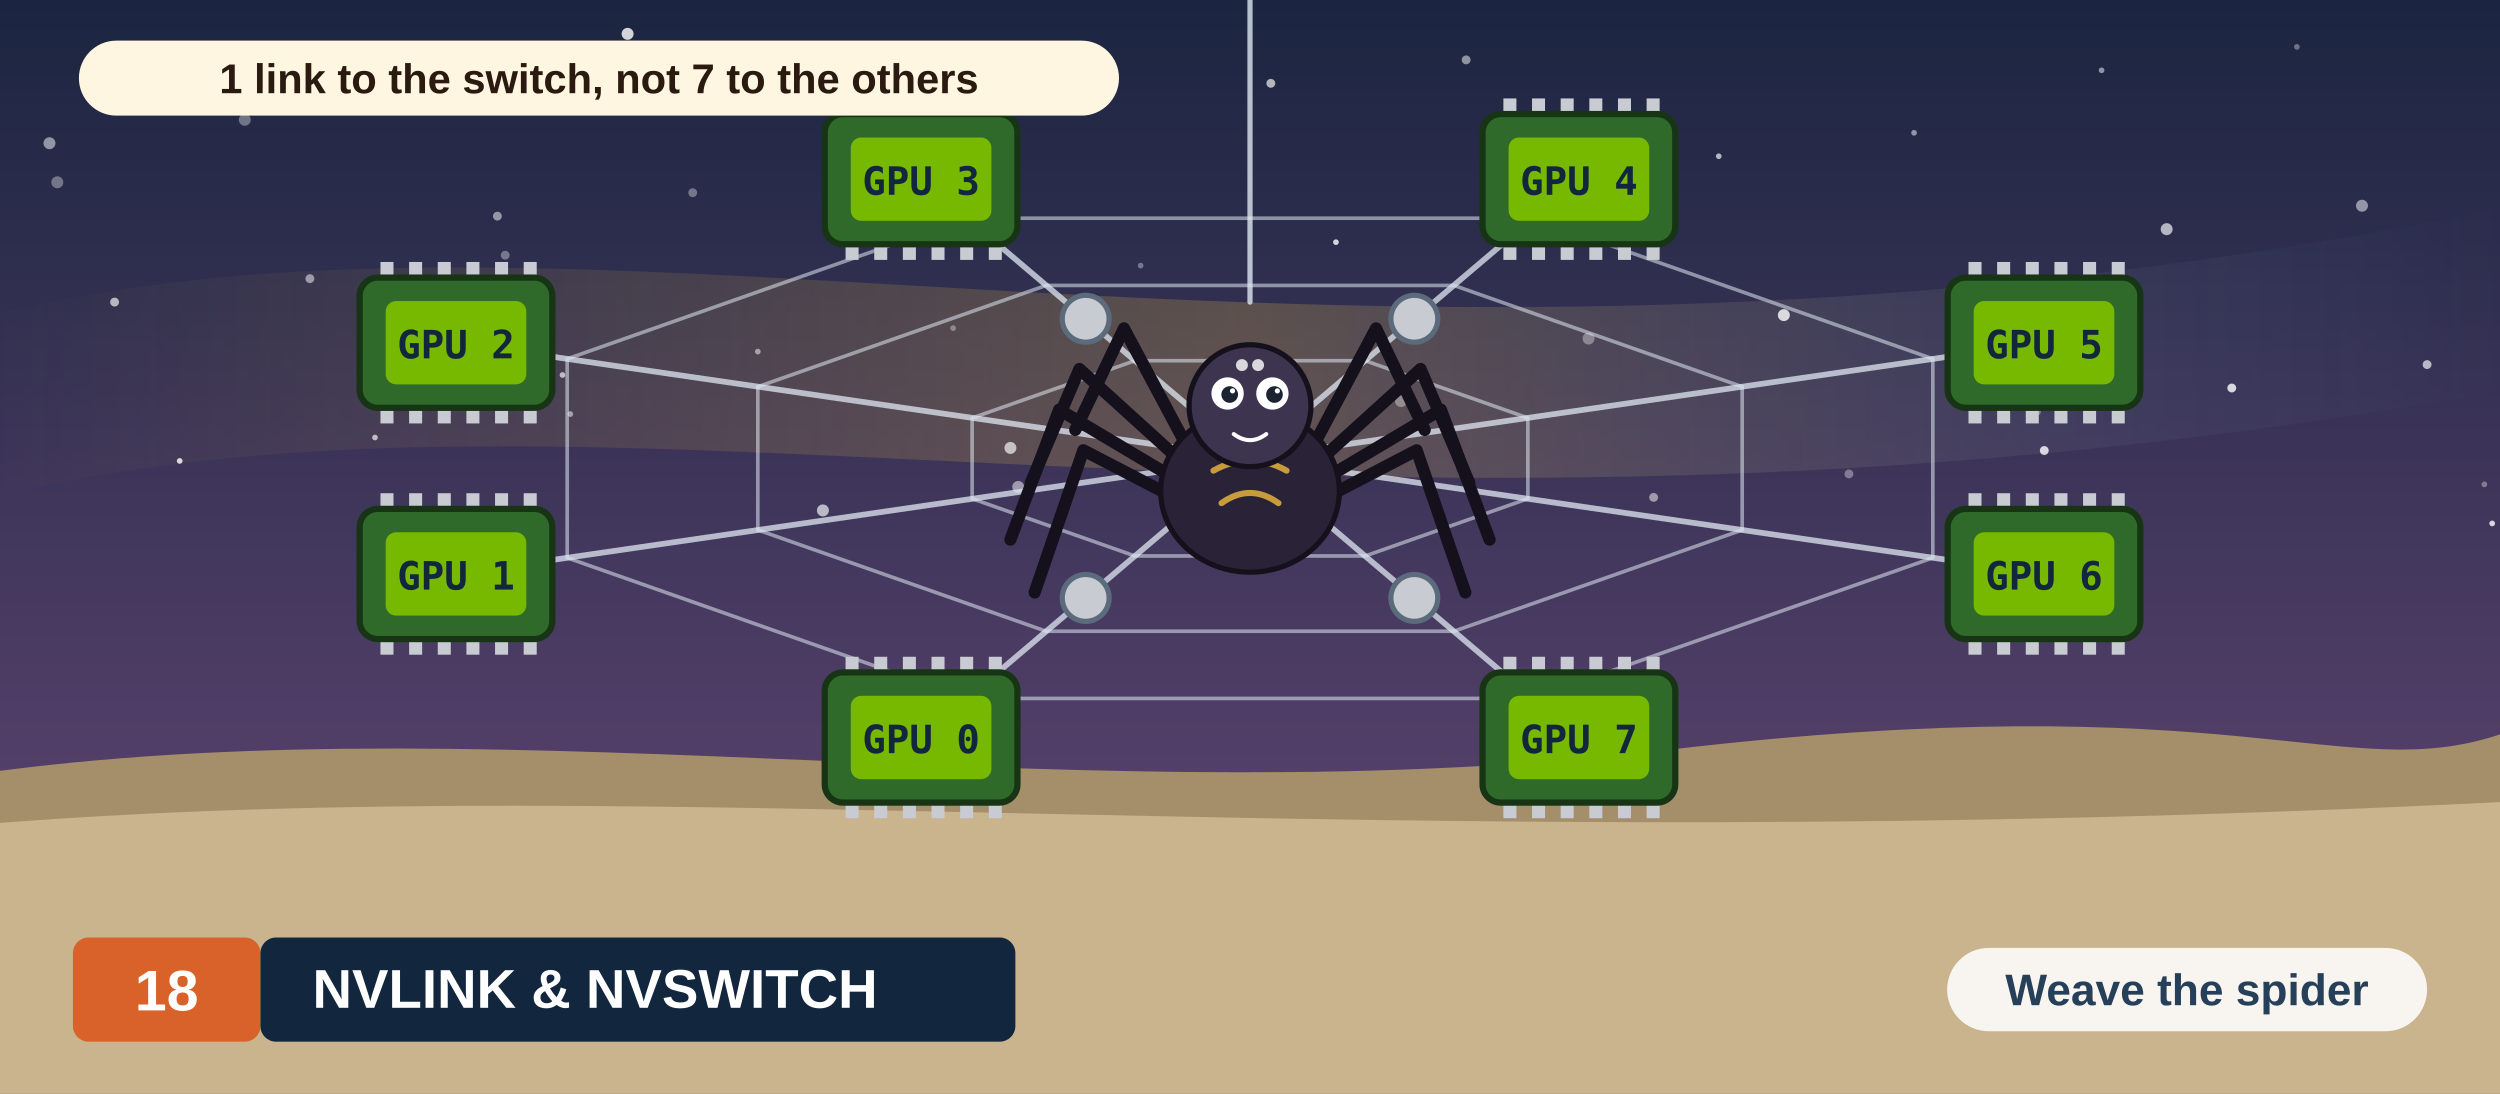
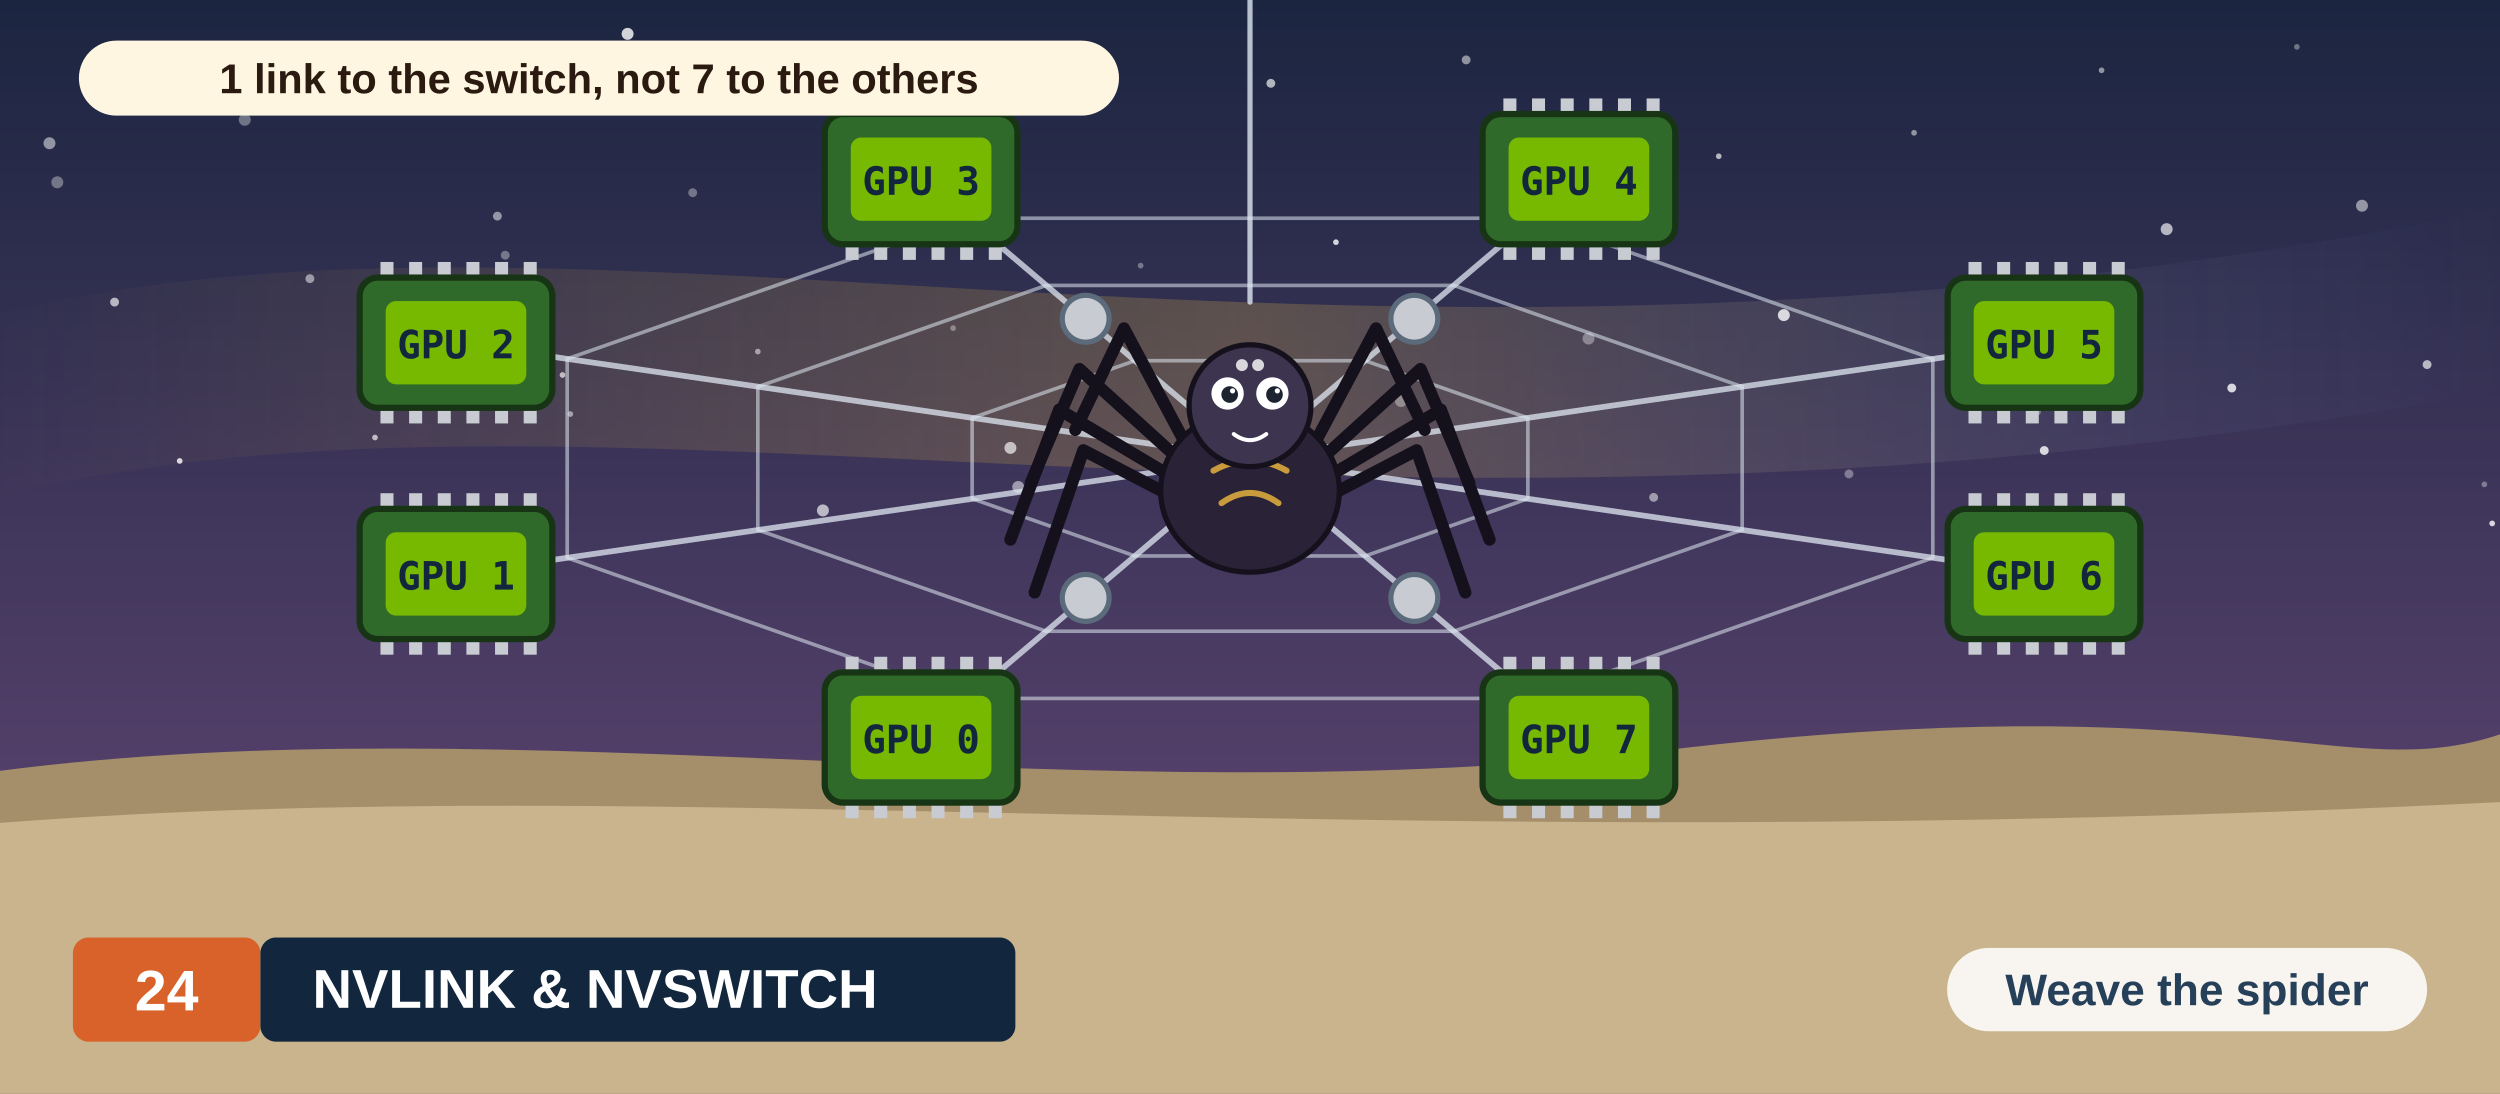
<svg xmlns="http://www.w3.org/2000/svg" viewBox="0 0 960 420" width="960" height="420" role="img" aria-label="Weave, a spider, hangs at the centre of a web strung across a night sky. 8 green GPU chips, GPU 0 to GPU 7, sit at the ends of the spokes, and every spoke runs from a chip to the hub where Weave hangs. 4 silver knots on the spokes near the hub stand for the switches. With 1 thread from each chip to the hub, every GPU reaches every other through the hub, without a separate thread for each pair. A tag reads 1 link to the switch, not 7 to the others.">
  <defs>
-     <linearGradient id="sky1" x1="0" y1="0" x2="0" y2="1">
+     <linearGradient id="sky5" x1="0" y1="0" x2="0" y2="1">
      <stop offset="0" stop-color="#1b2540" />
      <stop offset="1" stop-color="#6a4a7a" />
    </linearGradient>
-     <linearGradient id="glow2" x1="0" y1="0" x2="1" y2="0">
+     <linearGradient id="glow6" x1="0" y1="0" x2="1" y2="0">
      <stop offset="0" stop-color="#f5c542" stop-opacity="0" />
      <stop offset="0.5" stop-color="#f5c542" stop-opacity="0.22" />
      <stop offset="1" stop-color="#7aa6ff" stop-opacity="0" />
    </linearGradient>
  </defs>
-   <rect x="0.0" y="0.0" width="960.0" height="420.0" rx="0" fill="url(#sky1)" stroke="none" stroke-width="0" />
-   <path d="M0,120 C240,64 520,170 960,80 L960,150 C520,230 240,134 0,190 Z" fill="url(#glow2)" stroke="none" stroke-width="0" stroke-linecap="round" stroke-linejoin="round" />
+   <rect x="0.0" y="0.0" width="960.0" height="420.0" rx="0" fill="url(#sky5)" stroke="none" stroke-width="0" />
+   <path d="M0,120 C240,64 520,170 960,80 L960,150 C520,230 240,134 0,190 Z" fill="url(#glow6)" stroke="none" stroke-width="0" stroke-linecap="round" stroke-linejoin="round" />
  <circle cx="954.0" cy="186.0" r="1.1" fill="#ffffff" opacity="0.35" />
  <circle cx="191.0" cy="83.0" r="1.7" fill="#ffffff" opacity="0.50" />
  <circle cx="388.0" cy="172.0" r="2.3" fill="#ffffff" opacity="0.65" />
  <circle cx="585.0" cy="69.0" r="1.1" fill="#ffffff" opacity="0.80" />
  <circle cx="782.0" cy="158.0" r="1.7" fill="#ffffff" opacity="0.35" />
  <circle cx="19.0" cy="55.0" r="2.3" fill="#ffffff" opacity="0.50" />
  <circle cx="216.0" cy="144.0" r="1.1" fill="#ffffff" opacity="0.65" />
  <circle cx="413.0" cy="41.0" r="1.7" fill="#ffffff" opacity="0.80" />
  <circle cx="610.0" cy="130.0" r="2.3" fill="#ffffff" opacity="0.35" />
  <circle cx="807.0" cy="27.0" r="1.1" fill="#ffffff" opacity="0.50" />
  <circle cx="44.0" cy="116.0" r="1.7" fill="#ffffff" opacity="0.65" />
  <circle cx="241.0" cy="13.0" r="2.3" fill="#ffffff" opacity="0.80" />
  <circle cx="438.0" cy="102.0" r="1.1" fill="#ffffff" opacity="0.35" />
  <circle cx="635.0" cy="191.0" r="1.7" fill="#ffffff" opacity="0.50" />
  <circle cx="832.0" cy="88.0" r="2.3" fill="#ffffff" opacity="0.65" />
  <circle cx="69.0" cy="177.0" r="1.1" fill="#ffffff" opacity="0.80" />
  <circle cx="266.0" cy="74.0" r="1.7" fill="#ffffff" opacity="0.35" />
  <circle cx="463.0" cy="163.0" r="2.3" fill="#ffffff" opacity="0.50" />
  <circle cx="660.0" cy="60.0" r="1.1" fill="#ffffff" opacity="0.65" />
  <circle cx="857.0" cy="149.0" r="1.7" fill="#ffffff" opacity="0.80" />
  <circle cx="94.0" cy="46.0" r="2.3" fill="#ffffff" opacity="0.35" />
  <circle cx="291.0" cy="135.0" r="1.1" fill="#ffffff" opacity="0.50" />
  <circle cx="488.0" cy="32.0" r="1.7" fill="#ffffff" opacity="0.65" />
  <circle cx="685.0" cy="121.0" r="2.3" fill="#ffffff" opacity="0.80" />
  <circle cx="882.0" cy="18.0" r="1.1" fill="#ffffff" opacity="0.35" />
  <circle cx="119.0" cy="107.0" r="1.7" fill="#ffffff" opacity="0.50" />
  <circle cx="316.0" cy="196.0" r="2.3" fill="#ffffff" opacity="0.65" />
  <circle cx="513.0" cy="93.0" r="1.1" fill="#ffffff" opacity="0.80" />
  <circle cx="710.0" cy="182.0" r="1.7" fill="#ffffff" opacity="0.35" />
  <circle cx="907.0" cy="79.0" r="2.3" fill="#ffffff" opacity="0.50" />
  <circle cx="144.0" cy="168.0" r="1.1" fill="#ffffff" opacity="0.65" />
  <circle cx="341.0" cy="65.0" r="1.7" fill="#ffffff" opacity="0.80" />
  <circle cx="538.0" cy="154.0" r="2.3" fill="#ffffff" opacity="0.35" />
  <circle cx="735.0" cy="51.0" r="1.1" fill="#ffffff" opacity="0.50" />
  <circle cx="932.0" cy="140.0" r="1.7" fill="#ffffff" opacity="0.65" />
  <circle cx="169.0" cy="37.0" r="2.3" fill="#ffffff" opacity="0.80" />
  <circle cx="366.0" cy="126.0" r="1.1" fill="#ffffff" opacity="0.35" />
  <circle cx="563.0" cy="23.0" r="1.7" fill="#ffffff" opacity="0.50" />
  <circle cx="760.0" cy="112.0" r="2.3" fill="#ffffff" opacity="0.65" />
  <circle cx="957.0" cy="201.0" r="1.1" fill="#ffffff" opacity="0.80" />
  <circle cx="194.0" cy="98.0" r="1.7" fill="#ffffff" opacity="0.35" />
  <circle cx="391.0" cy="187.0" r="2.3" fill="#ffffff" opacity="0.50" />
  <circle cx="588.0" cy="84.0" r="1.1" fill="#ffffff" opacity="0.65" />
  <circle cx="785.0" cy="173.0" r="1.7" fill="#ffffff" opacity="0.80" />
  <circle cx="22.0" cy="70.0" r="2.3" fill="#ffffff" opacity="0.35" />
  <circle cx="219.0" cy="159.0" r="1.1" fill="#ffffff" opacity="0.50" />
  <path d="M0,296 C200,270 420,314 640,288 S900,302 960,282 L960,420 L0,420 Z" fill="#a58e6a" stroke="none" stroke-width="0" stroke-linecap="round" stroke-linejoin="round" />
  <path d="M0,316 C260,296 520,330 960,308 L960,420 L0,420 Z" fill="#c9b48e" stroke="none" stroke-width="0" stroke-linecap="round" stroke-linejoin="round" />
  <line x1="480.0" y1="0.0" x2="480.0" y2="116.0" stroke="#dfe7f1" stroke-width="2" stroke-linecap="round" opacity="0.8" />
  <line x1="480.0" y1="176.0" x2="353.7" y2="283.2" stroke="#dfe7f1" stroke-width="2.2" stroke-linecap="round" opacity="0.75" />
  <line x1="480.0" y1="176.0" x2="175.1" y2="220.4" stroke="#dfe7f1" stroke-width="2.2" stroke-linecap="round" opacity="0.75" />
  <line x1="480.0" y1="176.0" x2="175.1" y2="131.6" stroke="#dfe7f1" stroke-width="2.2" stroke-linecap="round" opacity="0.75" />
  <line x1="480.0" y1="176.0" x2="353.7" y2="68.8" stroke="#dfe7f1" stroke-width="2.2" stroke-linecap="round" opacity="0.75" />
  <line x1="480.0" y1="176.0" x2="606.3" y2="68.8" stroke="#dfe7f1" stroke-width="2.2" stroke-linecap="round" opacity="0.75" />
  <line x1="480.0" y1="176.0" x2="784.9" y2="131.6" stroke="#dfe7f1" stroke-width="2.2" stroke-linecap="round" opacity="0.75" />
  <line x1="480.0" y1="176.0" x2="784.9" y2="220.4" stroke="#dfe7f1" stroke-width="2.2" stroke-linecap="round" opacity="0.75" />
  <line x1="480.0" y1="176.0" x2="606.3" y2="283.2" stroke="#dfe7f1" stroke-width="2.2" stroke-linecap="round" opacity="0.75" />
  <path d="M435.8,213.5 L373.3,191.5 L373.3,160.5 L435.8,138.5 L524.2,138.5 L586.7,160.5 L586.7,191.5 L524.2,213.5 Z" fill="none" stroke="#dfe7f1" stroke-width="1.4" stroke-linecap="round" stroke-linejoin="round" opacity="0.55" />
  <path d="M401.7,242.4 L291.0,203.5 L291.0,148.5 L401.7,109.6 L558.3,109.6 L669.0,148.5 L669.0,203.5 L558.3,242.4 Z" fill="none" stroke="#dfe7f1" stroke-width="1.4" stroke-linecap="round" stroke-linejoin="round" opacity="0.55" />
  <path d="M371.4,268.2 L217.8,214.2 L217.8,137.8 L371.4,83.8 L588.6,83.8 L742.2,137.8 L742.2,214.2 L588.6,268.2 Z" fill="none" stroke="#dfe7f1" stroke-width="1.4" stroke-linecap="round" stroke-linejoin="round" opacity="0.55" />
  <circle cx="416.9" cy="229.6" r="9.0" fill="#c8ccd2" stroke="#5b6b7c" stroke-width="2" />
  <circle cx="416.9" cy="122.4" r="9.0" fill="#c8ccd2" stroke="#5b6b7c" stroke-width="2" />
  <circle cx="543.1" cy="122.4" r="9.0" fill="#c8ccd2" stroke="#5b6b7c" stroke-width="2" />
  <circle cx="543.1" cy="229.6" r="9.0" fill="#c8ccd2" stroke="#5b6b7c" stroke-width="2" />
  <rect x="324.7" y="252.2" width="5.0" height="6.0" rx="0" fill="#c8ccd2" stroke="none" stroke-width="0" />
  <rect x="335.7" y="252.2" width="5.0" height="6.0" rx="0" fill="#c8ccd2" stroke="none" stroke-width="0" />
  <rect x="346.7" y="252.2" width="5.0" height="6.0" rx="0" fill="#c8ccd2" stroke="none" stroke-width="0" />
  <rect x="357.7" y="252.2" width="5.0" height="6.0" rx="0" fill="#c8ccd2" stroke="none" stroke-width="0" />
  <rect x="368.7" y="252.2" width="5.0" height="6.0" rx="0" fill="#c8ccd2" stroke="none" stroke-width="0" />
  <rect x="379.7" y="252.2" width="5.0" height="6.0" rx="0" fill="#c8ccd2" stroke="none" stroke-width="0" />
  <rect x="324.7" y="308.2" width="5.0" height="6.0" rx="0" fill="#c8ccd2" stroke="none" stroke-width="0" />
  <rect x="335.7" y="308.2" width="5.0" height="6.0" rx="0" fill="#c8ccd2" stroke="none" stroke-width="0" />
  <rect x="346.7" y="308.2" width="5.0" height="6.0" rx="0" fill="#c8ccd2" stroke="none" stroke-width="0" />
  <rect x="357.7" y="308.2" width="5.0" height="6.0" rx="0" fill="#c8ccd2" stroke="none" stroke-width="0" />
  <rect x="368.7" y="308.2" width="5.0" height="6.0" rx="0" fill="#c8ccd2" stroke="none" stroke-width="0" />
  <rect x="379.7" y="308.2" width="5.0" height="6.0" rx="0" fill="#c8ccd2" stroke="none" stroke-width="0" />
  <rect x="316.7" y="258.2" width="74.0" height="50.0" rx="7" fill="#2f6a2a" stroke="#173514" stroke-width="2.4" />
  <rect x="326.7" y="267.2" width="54.0" height="32.0" rx="4" fill="#76b900" stroke="none" stroke-width="0" />
  <text x="353.7" y="289.2" font-family="JetBrains Mono, SF Mono, Menlo, DejaVu Sans Mono, monospace" font-size="15" font-weight="700" fill="#12263d" text-anchor="middle" textLength="45.0" lengthAdjust="spacingAndGlyphs">GPU 0</text>
  <rect x="146.1" y="189.4" width="5.0" height="6.0" rx="0" fill="#c8ccd2" stroke="none" stroke-width="0" />
  <rect x="157.1" y="189.4" width="5.0" height="6.0" rx="0" fill="#c8ccd2" stroke="none" stroke-width="0" />
  <rect x="168.1" y="189.4" width="5.0" height="6.0" rx="0" fill="#c8ccd2" stroke="none" stroke-width="0" />
  <rect x="179.1" y="189.4" width="5.0" height="6.0" rx="0" fill="#c8ccd2" stroke="none" stroke-width="0" />
  <rect x="190.1" y="189.4" width="5.0" height="6.0" rx="0" fill="#c8ccd2" stroke="none" stroke-width="0" />
  <rect x="201.1" y="189.4" width="5.0" height="6.0" rx="0" fill="#c8ccd2" stroke="none" stroke-width="0" />
  <rect x="146.1" y="245.4" width="5.0" height="6.0" rx="0" fill="#c8ccd2" stroke="none" stroke-width="0" />
  <rect x="157.1" y="245.4" width="5.0" height="6.0" rx="0" fill="#c8ccd2" stroke="none" stroke-width="0" />
  <rect x="168.1" y="245.4" width="5.0" height="6.0" rx="0" fill="#c8ccd2" stroke="none" stroke-width="0" />
  <rect x="179.1" y="245.4" width="5.0" height="6.0" rx="0" fill="#c8ccd2" stroke="none" stroke-width="0" />
  <rect x="190.1" y="245.4" width="5.0" height="6.0" rx="0" fill="#c8ccd2" stroke="none" stroke-width="0" />
  <rect x="201.1" y="245.4" width="5.0" height="6.0" rx="0" fill="#c8ccd2" stroke="none" stroke-width="0" />
  <rect x="138.1" y="195.4" width="74.0" height="50.0" rx="7" fill="#2f6a2a" stroke="#173514" stroke-width="2.4" />
  <rect x="148.1" y="204.4" width="54.0" height="32.0" rx="4" fill="#76b900" stroke="none" stroke-width="0" />
  <text x="175.1" y="226.4" font-family="JetBrains Mono, SF Mono, Menlo, DejaVu Sans Mono, monospace" font-size="15" font-weight="700" fill="#12263d" text-anchor="middle" textLength="45.0" lengthAdjust="spacingAndGlyphs">GPU 1</text>
  <rect x="146.1" y="100.6" width="5.0" height="6.0" rx="0" fill="#c8ccd2" stroke="none" stroke-width="0" />
  <rect x="157.1" y="100.6" width="5.0" height="6.0" rx="0" fill="#c8ccd2" stroke="none" stroke-width="0" />
  <rect x="168.1" y="100.6" width="5.0" height="6.0" rx="0" fill="#c8ccd2" stroke="none" stroke-width="0" />
  <rect x="179.1" y="100.6" width="5.0" height="6.0" rx="0" fill="#c8ccd2" stroke="none" stroke-width="0" />
  <rect x="190.1" y="100.6" width="5.0" height="6.0" rx="0" fill="#c8ccd2" stroke="none" stroke-width="0" />
  <rect x="201.1" y="100.6" width="5.0" height="6.0" rx="0" fill="#c8ccd2" stroke="none" stroke-width="0" />
  <rect x="146.1" y="156.6" width="5.0" height="6.0" rx="0" fill="#c8ccd2" stroke="none" stroke-width="0" />
  <rect x="157.1" y="156.6" width="5.0" height="6.0" rx="0" fill="#c8ccd2" stroke="none" stroke-width="0" />
  <rect x="168.1" y="156.6" width="5.0" height="6.0" rx="0" fill="#c8ccd2" stroke="none" stroke-width="0" />
  <rect x="179.1" y="156.6" width="5.0" height="6.0" rx="0" fill="#c8ccd2" stroke="none" stroke-width="0" />
  <rect x="190.1" y="156.6" width="5.0" height="6.0" rx="0" fill="#c8ccd2" stroke="none" stroke-width="0" />
  <rect x="201.1" y="156.6" width="5.0" height="6.0" rx="0" fill="#c8ccd2" stroke="none" stroke-width="0" />
  <rect x="138.1" y="106.6" width="74.0" height="50.0" rx="7" fill="#2f6a2a" stroke="#173514" stroke-width="2.4" />
  <rect x="148.1" y="115.6" width="54.0" height="32.0" rx="4" fill="#76b900" stroke="none" stroke-width="0" />
  <text x="175.1" y="137.6" font-family="JetBrains Mono, SF Mono, Menlo, DejaVu Sans Mono, monospace" font-size="15" font-weight="700" fill="#12263d" text-anchor="middle" textLength="45.0" lengthAdjust="spacingAndGlyphs">GPU 2</text>
  <rect x="324.7" y="37.8" width="5.0" height="6.0" rx="0" fill="#c8ccd2" stroke="none" stroke-width="0" />
  <rect x="335.7" y="37.8" width="5.0" height="6.0" rx="0" fill="#c8ccd2" stroke="none" stroke-width="0" />
  <rect x="346.7" y="37.8" width="5.0" height="6.0" rx="0" fill="#c8ccd2" stroke="none" stroke-width="0" />
  <rect x="357.7" y="37.8" width="5.0" height="6.0" rx="0" fill="#c8ccd2" stroke="none" stroke-width="0" />
  <rect x="368.7" y="37.8" width="5.0" height="6.0" rx="0" fill="#c8ccd2" stroke="none" stroke-width="0" />
  <rect x="379.7" y="37.8" width="5.0" height="6.0" rx="0" fill="#c8ccd2" stroke="none" stroke-width="0" />
  <rect x="324.7" y="93.8" width="5.0" height="6.0" rx="0" fill="#c8ccd2" stroke="none" stroke-width="0" />
  <rect x="335.7" y="93.8" width="5.0" height="6.0" rx="0" fill="#c8ccd2" stroke="none" stroke-width="0" />
  <rect x="346.7" y="93.8" width="5.0" height="6.0" rx="0" fill="#c8ccd2" stroke="none" stroke-width="0" />
  <rect x="357.7" y="93.8" width="5.0" height="6.0" rx="0" fill="#c8ccd2" stroke="none" stroke-width="0" />
  <rect x="368.7" y="93.8" width="5.0" height="6.0" rx="0" fill="#c8ccd2" stroke="none" stroke-width="0" />
  <rect x="379.7" y="93.8" width="5.0" height="6.0" rx="0" fill="#c8ccd2" stroke="none" stroke-width="0" />
  <rect x="316.7" y="43.8" width="74.0" height="50.0" rx="7" fill="#2f6a2a" stroke="#173514" stroke-width="2.4" />
  <rect x="326.7" y="52.8" width="54.0" height="32.0" rx="4" fill="#76b900" stroke="none" stroke-width="0" />
  <text x="353.7" y="74.8" font-family="JetBrains Mono, SF Mono, Menlo, DejaVu Sans Mono, monospace" font-size="15" font-weight="700" fill="#12263d" text-anchor="middle" textLength="45.0" lengthAdjust="spacingAndGlyphs">GPU 3</text>
  <rect x="577.3" y="37.8" width="5.0" height="6.0" rx="0" fill="#c8ccd2" stroke="none" stroke-width="0" />
  <rect x="588.3" y="37.8" width="5.0" height="6.0" rx="0" fill="#c8ccd2" stroke="none" stroke-width="0" />
  <rect x="599.3" y="37.8" width="5.0" height="6.0" rx="0" fill="#c8ccd2" stroke="none" stroke-width="0" />
  <rect x="610.3" y="37.8" width="5.0" height="6.0" rx="0" fill="#c8ccd2" stroke="none" stroke-width="0" />
  <rect x="621.3" y="37.8" width="5.0" height="6.0" rx="0" fill="#c8ccd2" stroke="none" stroke-width="0" />
  <rect x="632.3" y="37.8" width="5.0" height="6.0" rx="0" fill="#c8ccd2" stroke="none" stroke-width="0" />
  <rect x="577.3" y="93.8" width="5.0" height="6.0" rx="0" fill="#c8ccd2" stroke="none" stroke-width="0" />
  <rect x="588.3" y="93.8" width="5.0" height="6.0" rx="0" fill="#c8ccd2" stroke="none" stroke-width="0" />
  <rect x="599.3" y="93.8" width="5.0" height="6.0" rx="0" fill="#c8ccd2" stroke="none" stroke-width="0" />
  <rect x="610.3" y="93.8" width="5.0" height="6.0" rx="0" fill="#c8ccd2" stroke="none" stroke-width="0" />
  <rect x="621.3" y="93.8" width="5.0" height="6.0" rx="0" fill="#c8ccd2" stroke="none" stroke-width="0" />
  <rect x="632.3" y="93.8" width="5.0" height="6.0" rx="0" fill="#c8ccd2" stroke="none" stroke-width="0" />
  <rect x="569.3" y="43.8" width="74.0" height="50.0" rx="7" fill="#2f6a2a" stroke="#173514" stroke-width="2.4" />
  <rect x="579.3" y="52.8" width="54.0" height="32.0" rx="4" fill="#76b900" stroke="none" stroke-width="0" />
  <text x="606.3" y="74.8" font-family="JetBrains Mono, SF Mono, Menlo, DejaVu Sans Mono, monospace" font-size="15" font-weight="700" fill="#12263d" text-anchor="middle" textLength="45.0" lengthAdjust="spacingAndGlyphs">GPU 4</text>
  <rect x="755.9" y="100.6" width="5.0" height="6.0" rx="0" fill="#c8ccd2" stroke="none" stroke-width="0" />
  <rect x="766.9" y="100.6" width="5.0" height="6.0" rx="0" fill="#c8ccd2" stroke="none" stroke-width="0" />
  <rect x="777.9" y="100.6" width="5.0" height="6.0" rx="0" fill="#c8ccd2" stroke="none" stroke-width="0" />
  <rect x="788.9" y="100.6" width="5.0" height="6.0" rx="0" fill="#c8ccd2" stroke="none" stroke-width="0" />
  <rect x="799.9" y="100.6" width="5.0" height="6.0" rx="0" fill="#c8ccd2" stroke="none" stroke-width="0" />
  <rect x="810.9" y="100.6" width="5.0" height="6.0" rx="0" fill="#c8ccd2" stroke="none" stroke-width="0" />
  <rect x="755.9" y="156.6" width="5.0" height="6.0" rx="0" fill="#c8ccd2" stroke="none" stroke-width="0" />
  <rect x="766.9" y="156.6" width="5.0" height="6.0" rx="0" fill="#c8ccd2" stroke="none" stroke-width="0" />
  <rect x="777.9" y="156.6" width="5.0" height="6.0" rx="0" fill="#c8ccd2" stroke="none" stroke-width="0" />
  <rect x="788.9" y="156.6" width="5.0" height="6.0" rx="0" fill="#c8ccd2" stroke="none" stroke-width="0" />
  <rect x="799.9" y="156.6" width="5.0" height="6.0" rx="0" fill="#c8ccd2" stroke="none" stroke-width="0" />
  <rect x="810.9" y="156.6" width="5.0" height="6.0" rx="0" fill="#c8ccd2" stroke="none" stroke-width="0" />
  <rect x="747.9" y="106.6" width="74.0" height="50.0" rx="7" fill="#2f6a2a" stroke="#173514" stroke-width="2.4" />
  <rect x="757.9" y="115.6" width="54.0" height="32.0" rx="4" fill="#76b900" stroke="none" stroke-width="0" />
  <text x="784.9" y="137.6" font-family="JetBrains Mono, SF Mono, Menlo, DejaVu Sans Mono, monospace" font-size="15" font-weight="700" fill="#12263d" text-anchor="middle" textLength="45.0" lengthAdjust="spacingAndGlyphs">GPU 5</text>
  <rect x="755.9" y="189.4" width="5.0" height="6.0" rx="0" fill="#c8ccd2" stroke="none" stroke-width="0" />
  <rect x="766.9" y="189.4" width="5.0" height="6.0" rx="0" fill="#c8ccd2" stroke="none" stroke-width="0" />
  <rect x="777.9" y="189.4" width="5.0" height="6.0" rx="0" fill="#c8ccd2" stroke="none" stroke-width="0" />
  <rect x="788.9" y="189.4" width="5.0" height="6.0" rx="0" fill="#c8ccd2" stroke="none" stroke-width="0" />
  <rect x="799.9" y="189.4" width="5.0" height="6.0" rx="0" fill="#c8ccd2" stroke="none" stroke-width="0" />
  <rect x="810.9" y="189.4" width="5.0" height="6.0" rx="0" fill="#c8ccd2" stroke="none" stroke-width="0" />
  <rect x="755.9" y="245.4" width="5.0" height="6.0" rx="0" fill="#c8ccd2" stroke="none" stroke-width="0" />
  <rect x="766.9" y="245.4" width="5.0" height="6.0" rx="0" fill="#c8ccd2" stroke="none" stroke-width="0" />
  <rect x="777.9" y="245.4" width="5.0" height="6.0" rx="0" fill="#c8ccd2" stroke="none" stroke-width="0" />
  <rect x="788.9" y="245.4" width="5.0" height="6.0" rx="0" fill="#c8ccd2" stroke="none" stroke-width="0" />
  <rect x="799.9" y="245.4" width="5.0" height="6.0" rx="0" fill="#c8ccd2" stroke="none" stroke-width="0" />
  <rect x="810.9" y="245.4" width="5.0" height="6.0" rx="0" fill="#c8ccd2" stroke="none" stroke-width="0" />
  <rect x="747.9" y="195.4" width="74.0" height="50.0" rx="7" fill="#2f6a2a" stroke="#173514" stroke-width="2.4" />
  <rect x="757.9" y="204.4" width="54.0" height="32.0" rx="4" fill="#76b900" stroke="none" stroke-width="0" />
  <text x="784.9" y="226.4" font-family="JetBrains Mono, SF Mono, Menlo, DejaVu Sans Mono, monospace" font-size="15" font-weight="700" fill="#12263d" text-anchor="middle" textLength="45.0" lengthAdjust="spacingAndGlyphs">GPU 6</text>
  <rect x="577.3" y="252.2" width="5.0" height="6.0" rx="0" fill="#c8ccd2" stroke="none" stroke-width="0" />
  <rect x="588.3" y="252.2" width="5.0" height="6.0" rx="0" fill="#c8ccd2" stroke="none" stroke-width="0" />
  <rect x="599.3" y="252.2" width="5.0" height="6.0" rx="0" fill="#c8ccd2" stroke="none" stroke-width="0" />
  <rect x="610.3" y="252.2" width="5.0" height="6.0" rx="0" fill="#c8ccd2" stroke="none" stroke-width="0" />
  <rect x="621.3" y="252.2" width="5.0" height="6.0" rx="0" fill="#c8ccd2" stroke="none" stroke-width="0" />
  <rect x="632.3" y="252.2" width="5.0" height="6.0" rx="0" fill="#c8ccd2" stroke="none" stroke-width="0" />
  <rect x="577.3" y="308.2" width="5.0" height="6.0" rx="0" fill="#c8ccd2" stroke="none" stroke-width="0" />
  <rect x="588.3" y="308.2" width="5.0" height="6.0" rx="0" fill="#c8ccd2" stroke="none" stroke-width="0" />
  <rect x="599.3" y="308.2" width="5.0" height="6.0" rx="0" fill="#c8ccd2" stroke="none" stroke-width="0" />
  <rect x="610.3" y="308.2" width="5.0" height="6.0" rx="0" fill="#c8ccd2" stroke="none" stroke-width="0" />
  <rect x="621.3" y="308.2" width="5.0" height="6.0" rx="0" fill="#c8ccd2" stroke="none" stroke-width="0" />
  <rect x="632.3" y="308.2" width="5.0" height="6.0" rx="0" fill="#c8ccd2" stroke="none" stroke-width="0" />
  <rect x="569.3" y="258.2" width="74.0" height="50.0" rx="7" fill="#2f6a2a" stroke="#173514" stroke-width="2.4" />
  <rect x="579.3" y="267.2" width="54.0" height="32.0" rx="4" fill="#76b900" stroke="none" stroke-width="0" />
  <text x="606.3" y="289.2" font-family="JetBrains Mono, SF Mono, Menlo, DejaVu Sans Mono, monospace" font-size="15" font-weight="700" fill="#12263d" text-anchor="middle" textLength="45.0" lengthAdjust="spacingAndGlyphs">GPU 7</text>
  <path d="M456.6,172.9 L431.6,126.1 L412.9,165.1" fill="none" stroke="#14101c" stroke-width="4.68" stroke-linecap="round" stroke-linejoin="round" />
  <path d="M456.6,179.9 L414.5,141.7 L395.8,185.4" fill="none" stroke="#14101c" stroke-width="4.68" stroke-linecap="round" stroke-linejoin="round" />
  <path d="M456.6,187.0 L406.7,157.3 L388.0,207.2" fill="none" stroke="#14101c" stroke-width="4.68" stroke-linecap="round" stroke-linejoin="round" />
  <path d="M456.6,194.0 L416.0,172.9 L397.3,227.5" fill="none" stroke="#14101c" stroke-width="4.68" stroke-linecap="round" stroke-linejoin="round" />
  <path d="M503.4,172.9 L528.4,126.1 L547.1,165.1" fill="none" stroke="#14101c" stroke-width="4.68" stroke-linecap="round" stroke-linejoin="round" />
  <path d="M503.4,179.9 L545.5,141.7 L564.2,185.4" fill="none" stroke="#14101c" stroke-width="4.68" stroke-linecap="round" stroke-linejoin="round" />
  <path d="M503.4,187.0 L553.3,157.3 L572.0,207.2" fill="none" stroke="#14101c" stroke-width="4.68" stroke-linecap="round" stroke-linejoin="round" />
  <path d="M503.4,194.0 L544.0,172.9 L562.7,227.5" fill="none" stroke="#14101c" stroke-width="4.68" stroke-linecap="round" stroke-linejoin="round" />
  <ellipse cx="480.0" cy="188.5" rx="34.3" ry="31.2" fill="#2a2338" stroke="#14101c" stroke-width="2.028" />
  <path d="M465.96,180.72 Q480,172.92 494.04,180.72" fill="none" stroke="#c89b3c" stroke-width="2.34" stroke-linecap="round" stroke-linejoin="round" />
  <path d="M469.08,193.2 Q480,185.4 490.92,193.2" fill="none" stroke="#c89b3c" stroke-width="2.34" stroke-linecap="round" stroke-linejoin="round" />
  <circle cx="480.0" cy="155.8" r="23.4" fill="#3d3550" stroke="#14101c" stroke-width="2.028" />
  <circle cx="471.4" cy="151.1" r="6.2" fill="#ffffff" />
  <circle cx="472.2" cy="151.5" r="3.2" fill="#1b2430" />
  <circle cx="473.3" cy="150.1" r="1.0" fill="#ffffff" />
  <circle cx="488.6" cy="151.1" r="6.2" fill="#ffffff" />
  <circle cx="489.4" cy="151.5" r="3.2" fill="#1b2430" />
  <circle cx="490.5" cy="150.1" r="1.0" fill="#ffffff" />
  <circle cx="476.9" cy="140.2" r="2.3" fill="#ffffff" opacity="0.8" />
  <circle cx="483.1" cy="140.2" r="2.3" fill="#ffffff" opacity="0.8" />
  <path d="M473.76,166.68 Q480,171.36 486.24,166.68" fill="none" stroke="#ffffff" stroke-width="1.56" stroke-linecap="round" stroke-linejoin="round" />
  <rect x="30.3" y="15.6" width="399.4" height="28.8" rx="14.4" fill="#fff6e2" stroke="none" stroke-width="0" />
  <text x="230.0" y="35.8" font-family="Avenir Next Condensed, Avenir Next, Helvetica Neue, Arial, sans-serif" font-size="16" font-weight="700" fill="#2a1a10" text-anchor="middle" textLength="367.4" lengthAdjust="spacingAndGlyphs">1 link to the switch, not 7 to the others</text>
  <rect x="28.0" y="360.0" width="72.0" height="40.0" rx="6" fill="#d9622b" stroke="none" stroke-width="0" />
-   <text x="64.0" y="388.0" font-family="Avenir Next Condensed, Avenir Next, Helvetica Neue, Arial, sans-serif" font-size="22" font-weight="700" fill="#ffffff" text-anchor="middle" textLength="30.8" lengthAdjust="spacingAndGlyphs">18</text>
+   <text x="64.0" y="388.0" font-family="Avenir Next Condensed, Avenir Next, Helvetica Neue, Arial, sans-serif" font-size="22" font-weight="700" fill="#ffffff" text-anchor="middle" textLength="30.8" lengthAdjust="spacingAndGlyphs">24</text>
  <rect x="100.0" y="360.0" width="289.9" height="40.0" rx="6" fill="#12263d" stroke="none" stroke-width="0" />
  <text x="120.0" y="387.0" font-family="Avenir Next Condensed, Avenir Next, Helvetica Neue, Arial, sans-serif" font-size="21" font-weight="700" fill="#ffffff" text-anchor="start" textLength="249.9" lengthAdjust="spacingAndGlyphs">NVLINK &amp; NVSWITCH</text>
  <rect x="747.7" y="364.0" width="184.3" height="32.0" rx="16" fill="#ffffffdd" stroke="none" stroke-width="0" />
  <text x="839.8" y="386.0" font-family="Avenir Next Condensed, Avenir Next, Helvetica Neue, Arial, sans-serif" font-size="17" font-weight="600" fill="#27405a" text-anchor="middle" textLength="152.3" lengthAdjust="spacingAndGlyphs">Weave the spider</text>
</svg>
